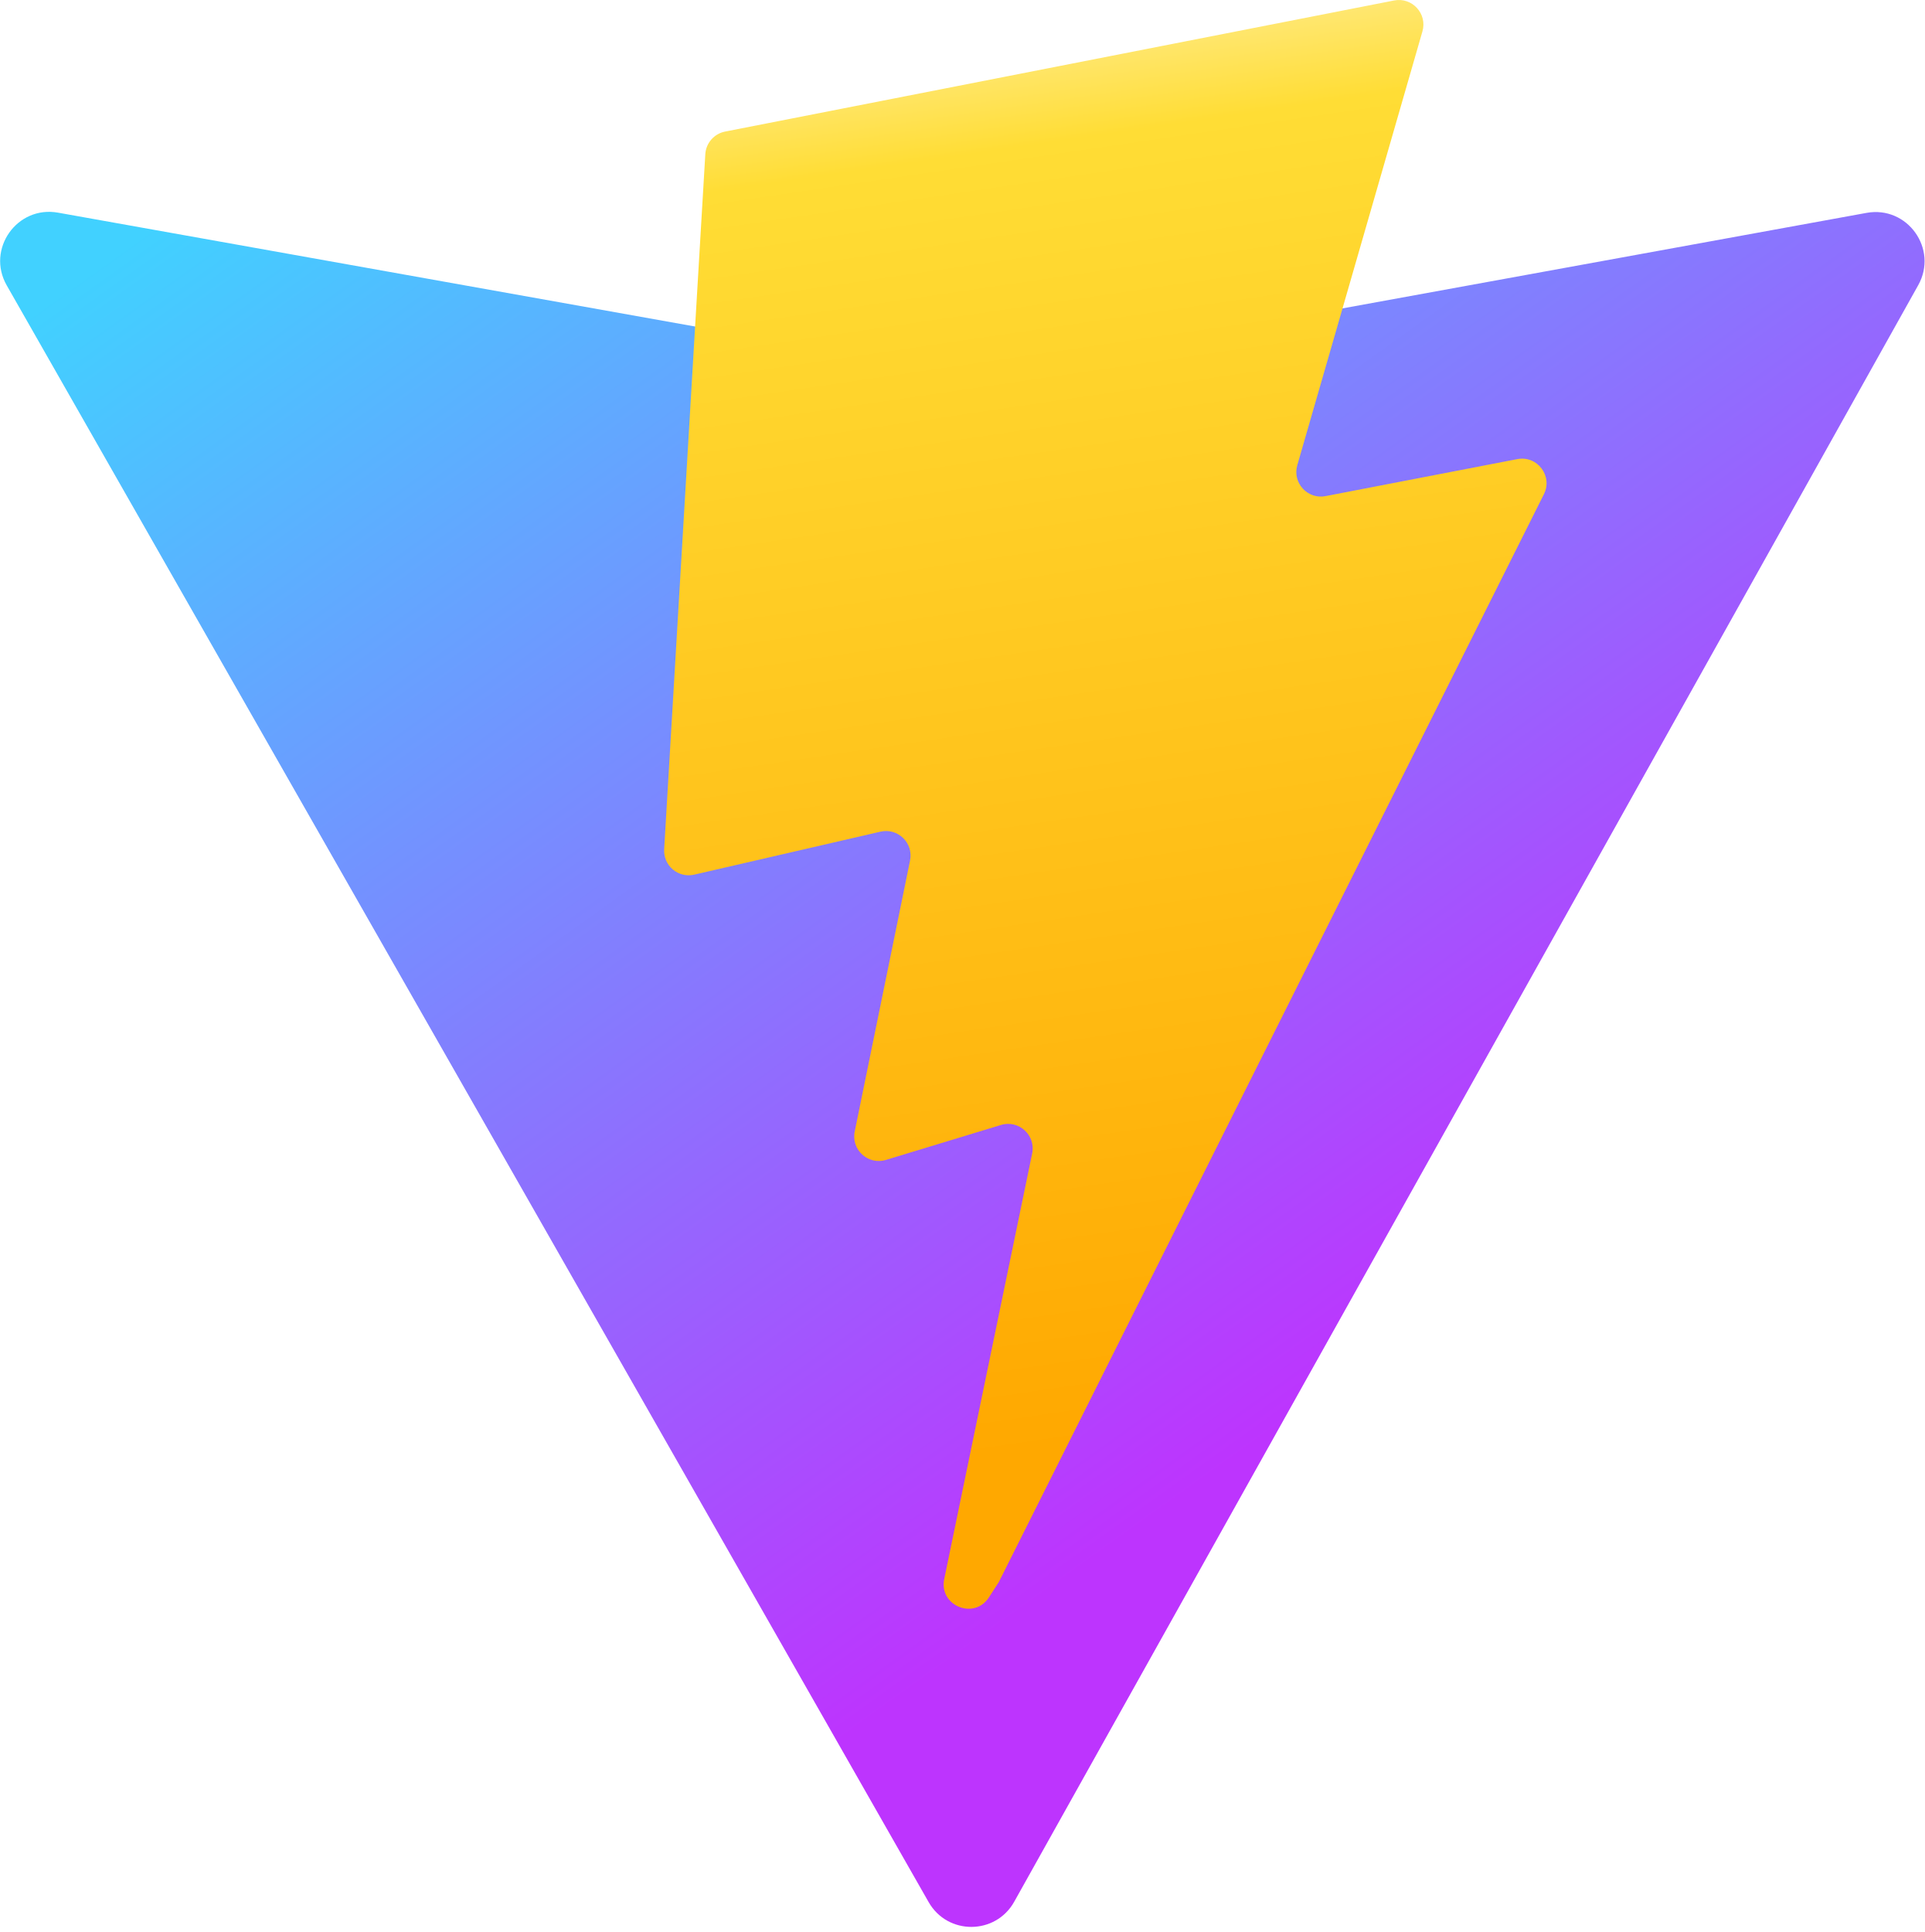
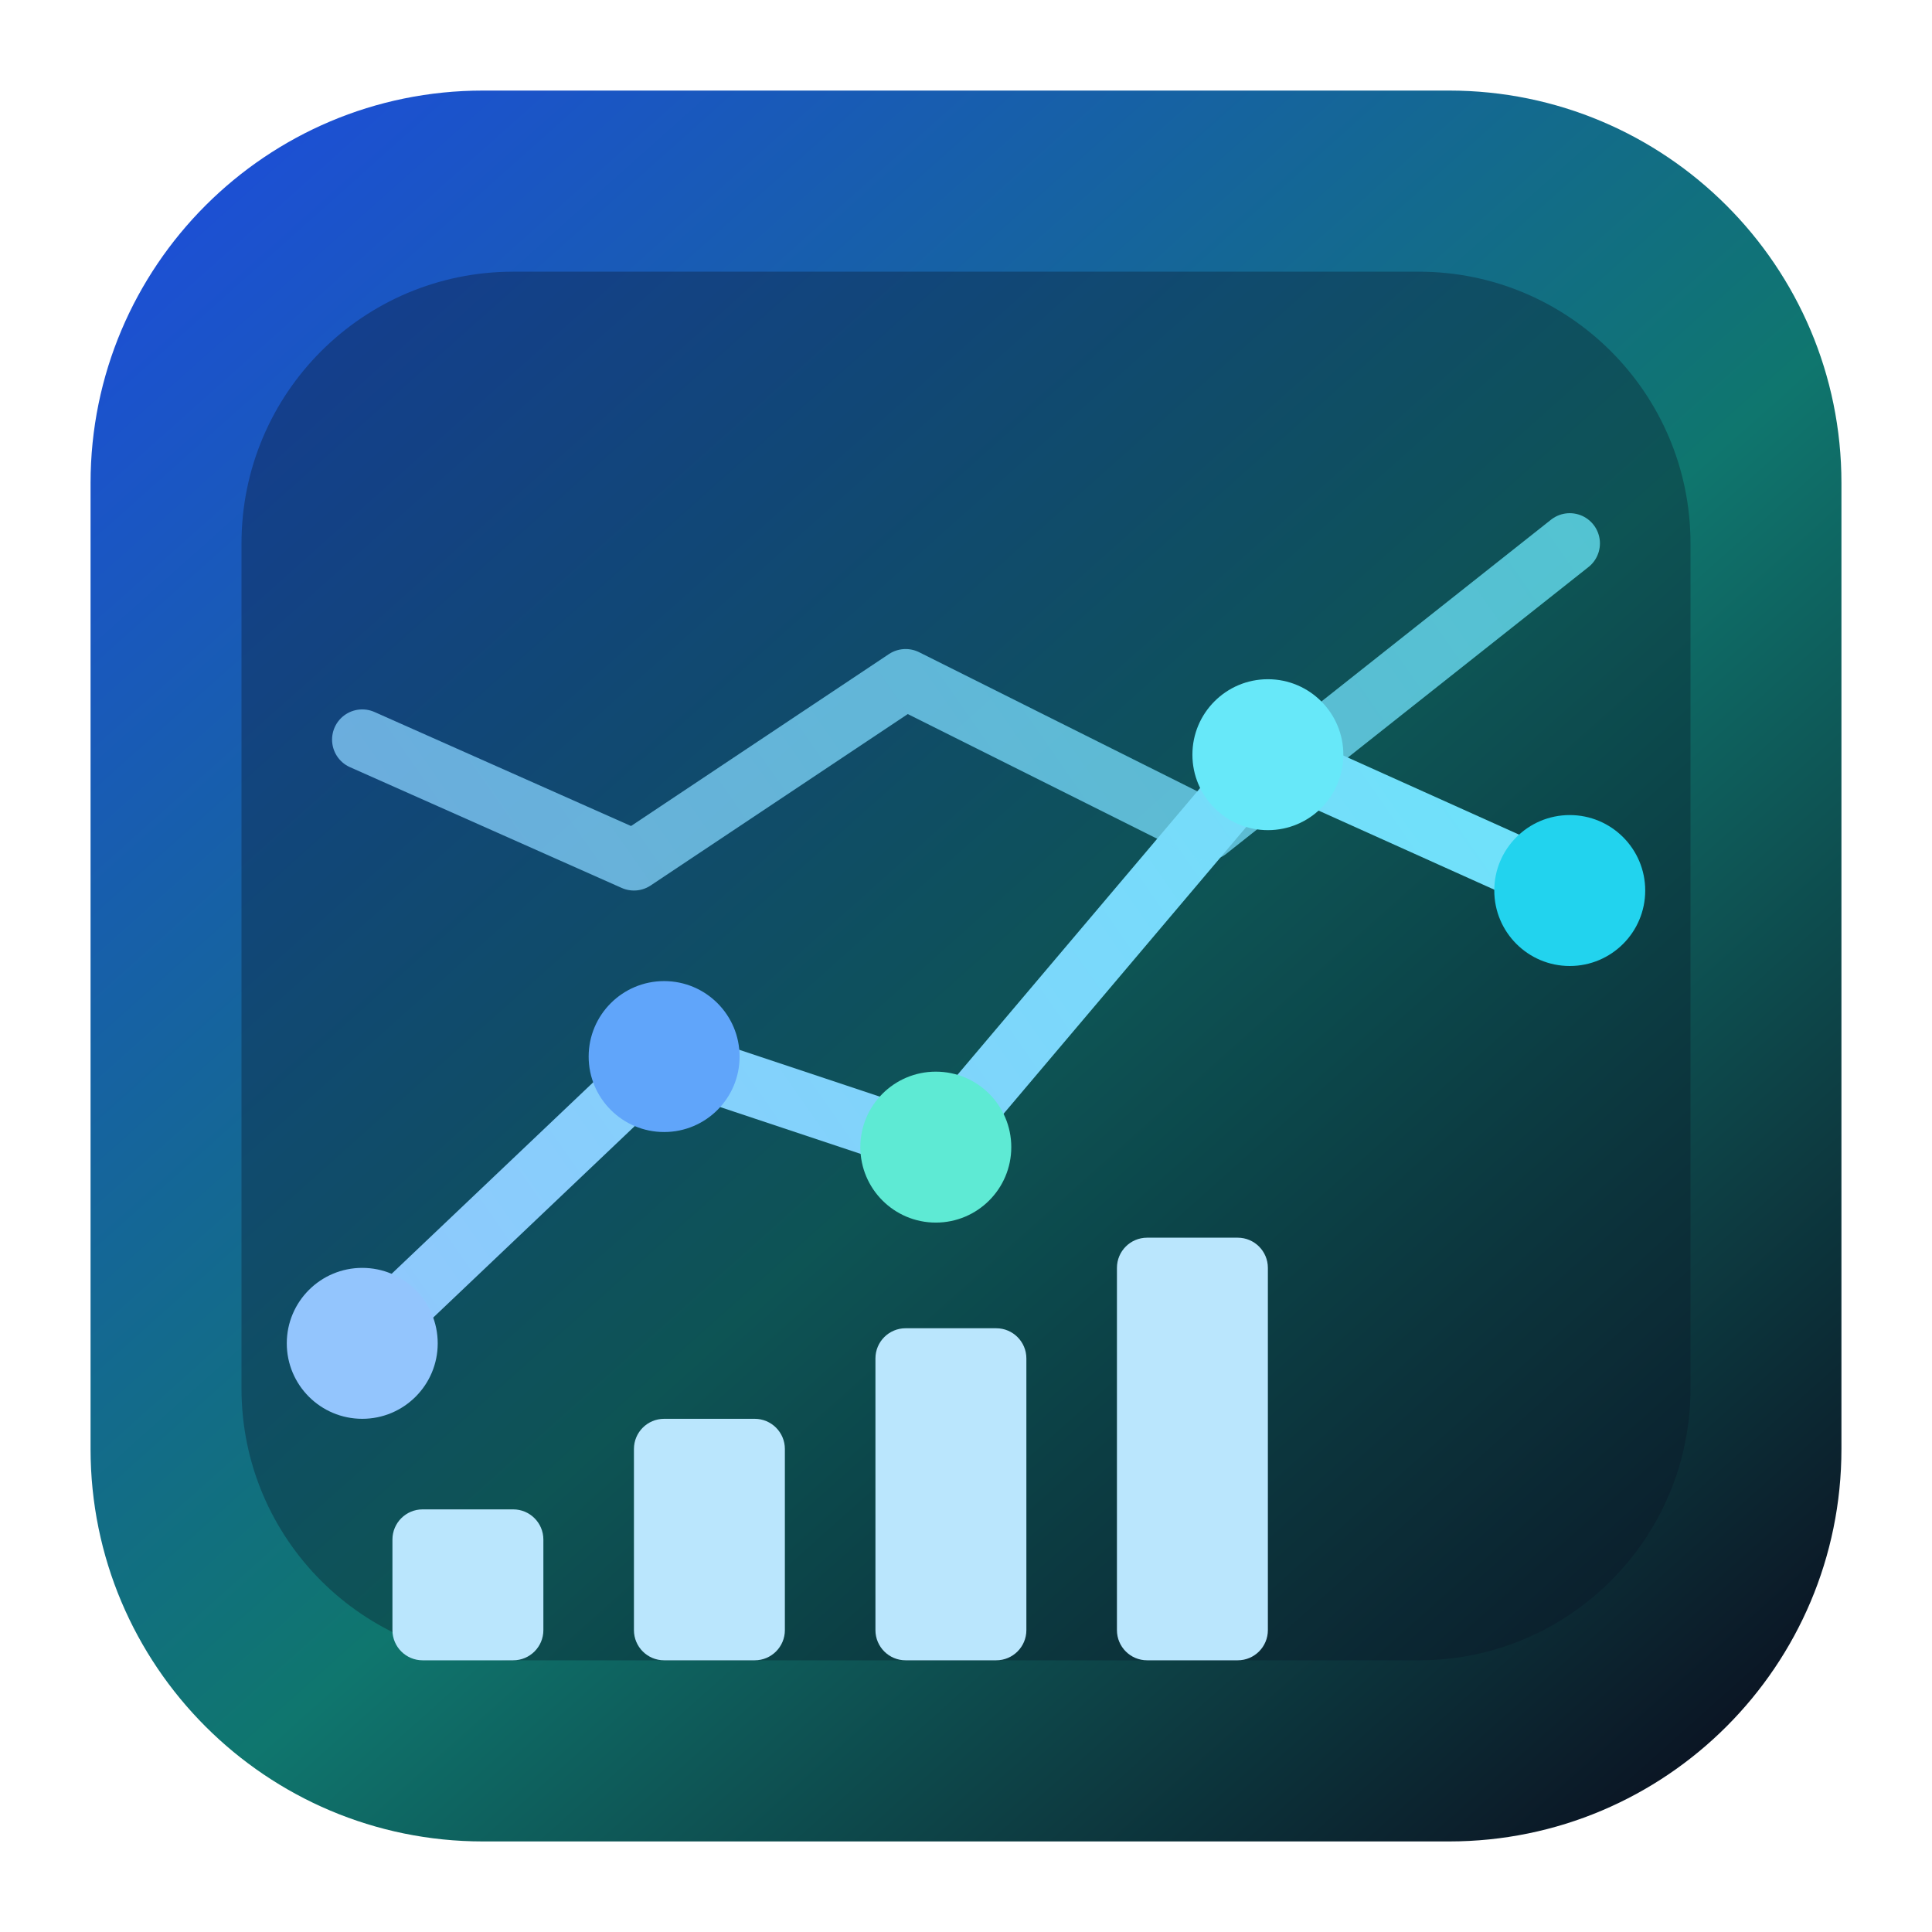
- <svg xmlns="http://www.w3.org/2000/svg" aria-hidden="true" role="img" class="iconify iconify--logos" width="31.88" height="32" preserveAspectRatio="xMidYMid meet" viewBox="0 0 256 257">
+ <svg xmlns="http://www.w3.org/2000/svg" viewBox="0 0 128 128" role="img" aria-label="Big Data Viz Lab icon">
  <defs>
-     <linearGradient id="IconifyId1813088fe1fbc01fb466" x1="-.828%" x2="57.636%" y1="7.652%" y2="78.411%">
-       <stop offset="0%" stop-color="#41D1FF" />
-       <stop offset="100%" stop-color="#BD34FE" />
+     <linearGradient id="bg" x1="14" y1="8" x2="114" y2="120" gradientUnits="userSpaceOnUse">
+       <stop offset="0" stop-color="#1d4ed8" />
+       <stop offset="0.55" stop-color="#0f766e" />
+       <stop offset="1" stop-color="#0b1020" />
    </linearGradient>
-     <linearGradient id="IconifyId1813088fe1fbc01fb467" x1="43.376%" x2="50.316%" y1="2.242%" y2="89.03%">
-       <stop offset="0%" stop-color="#FFEA83" />
-       <stop offset="8.333%" stop-color="#FFDD35" />
-       <stop offset="100%" stop-color="#FFA800" />
+     <linearGradient id="line" x1="18" y1="96" x2="110" y2="32" gradientUnits="userSpaceOnUse">
+       <stop offset="0" stop-color="#93c5fd" />
+       <stop offset="1" stop-color="#67e8f9" />
    </linearGradient>
  </defs>
-   <path fill="url(#IconifyId1813088fe1fbc01fb466)" d="M255.153 37.938L134.897 252.976c-2.483 4.44-8.862 4.466-11.382.048L.875 37.958c-2.746-4.814 1.371-10.646 6.827-9.67l120.385 21.517a6.537 6.537 0 0 0 2.322-.004l117.867-21.483c5.438-.991 9.574 4.796 6.877 9.62Z" />
-   <path fill="url(#IconifyId1813088fe1fbc01fb467)" d="M185.432.063L96.44 17.501a3.268 3.268 0 0 0-2.634 3.014l-5.474 92.456a3.268 3.268 0 0 0 3.997 3.378l24.777-5.718c2.318-.535 4.413 1.507 3.936 3.838l-7.361 36.047c-.495 2.426 1.782 4.5 4.151 3.78l15.304-4.649c2.372-.72 4.652 1.36 4.15 3.788l-11.698 56.621c-.732 3.542 3.979 5.473 5.943 2.437l1.313-2.028l72.516-144.72c1.215-2.423-.88-5.186-3.54-4.672l-25.505 4.922c-2.396.462-4.435-1.77-3.759-4.114l16.646-57.705c.677-2.35-1.37-4.583-3.769-4.113Z" />
+   <rect x="6" y="6" width="116" height="116" rx="26" fill="url(#bg)" />
+   <rect x="16" y="18" width="96" height="92" rx="18" fill="#0b1325" fill-opacity="0.34" />
+   <g fill="none" stroke="url(#line)" stroke-width="4" stroke-linecap="round" stroke-linejoin="round">
+     <path d="M24 89L44 70L62 76L84 50L104 59" />
+     <path d="M24 49L42 57L60 45L80 55L104 36" opacity="0.76" />
+   </g>
+   <g>
+     <circle cx="24" cy="89" r="5" fill="#93c5fd" />
+     <circle cx="44" cy="70" r="5" fill="#60a5fa" />
+     <circle cx="62" cy="76" r="5" fill="#5eead4" />
+     <circle cx="84" cy="50" r="5" fill="#67e8f9" />
+     <circle cx="104" cy="59" r="5" fill="#22d3ee" />
+   </g>
+   <g fill="#bae6fd">
+     <rect x="26" y="100" width="10" height="10" rx="2" />
+     <rect x="42" y="94" width="10" height="16" rx="2" />
+     <rect x="58" y="88" width="10" height="22" rx="2" />
+     <rect x="74" y="82" width="10" height="28" rx="2" />
+   </g>
</svg>
